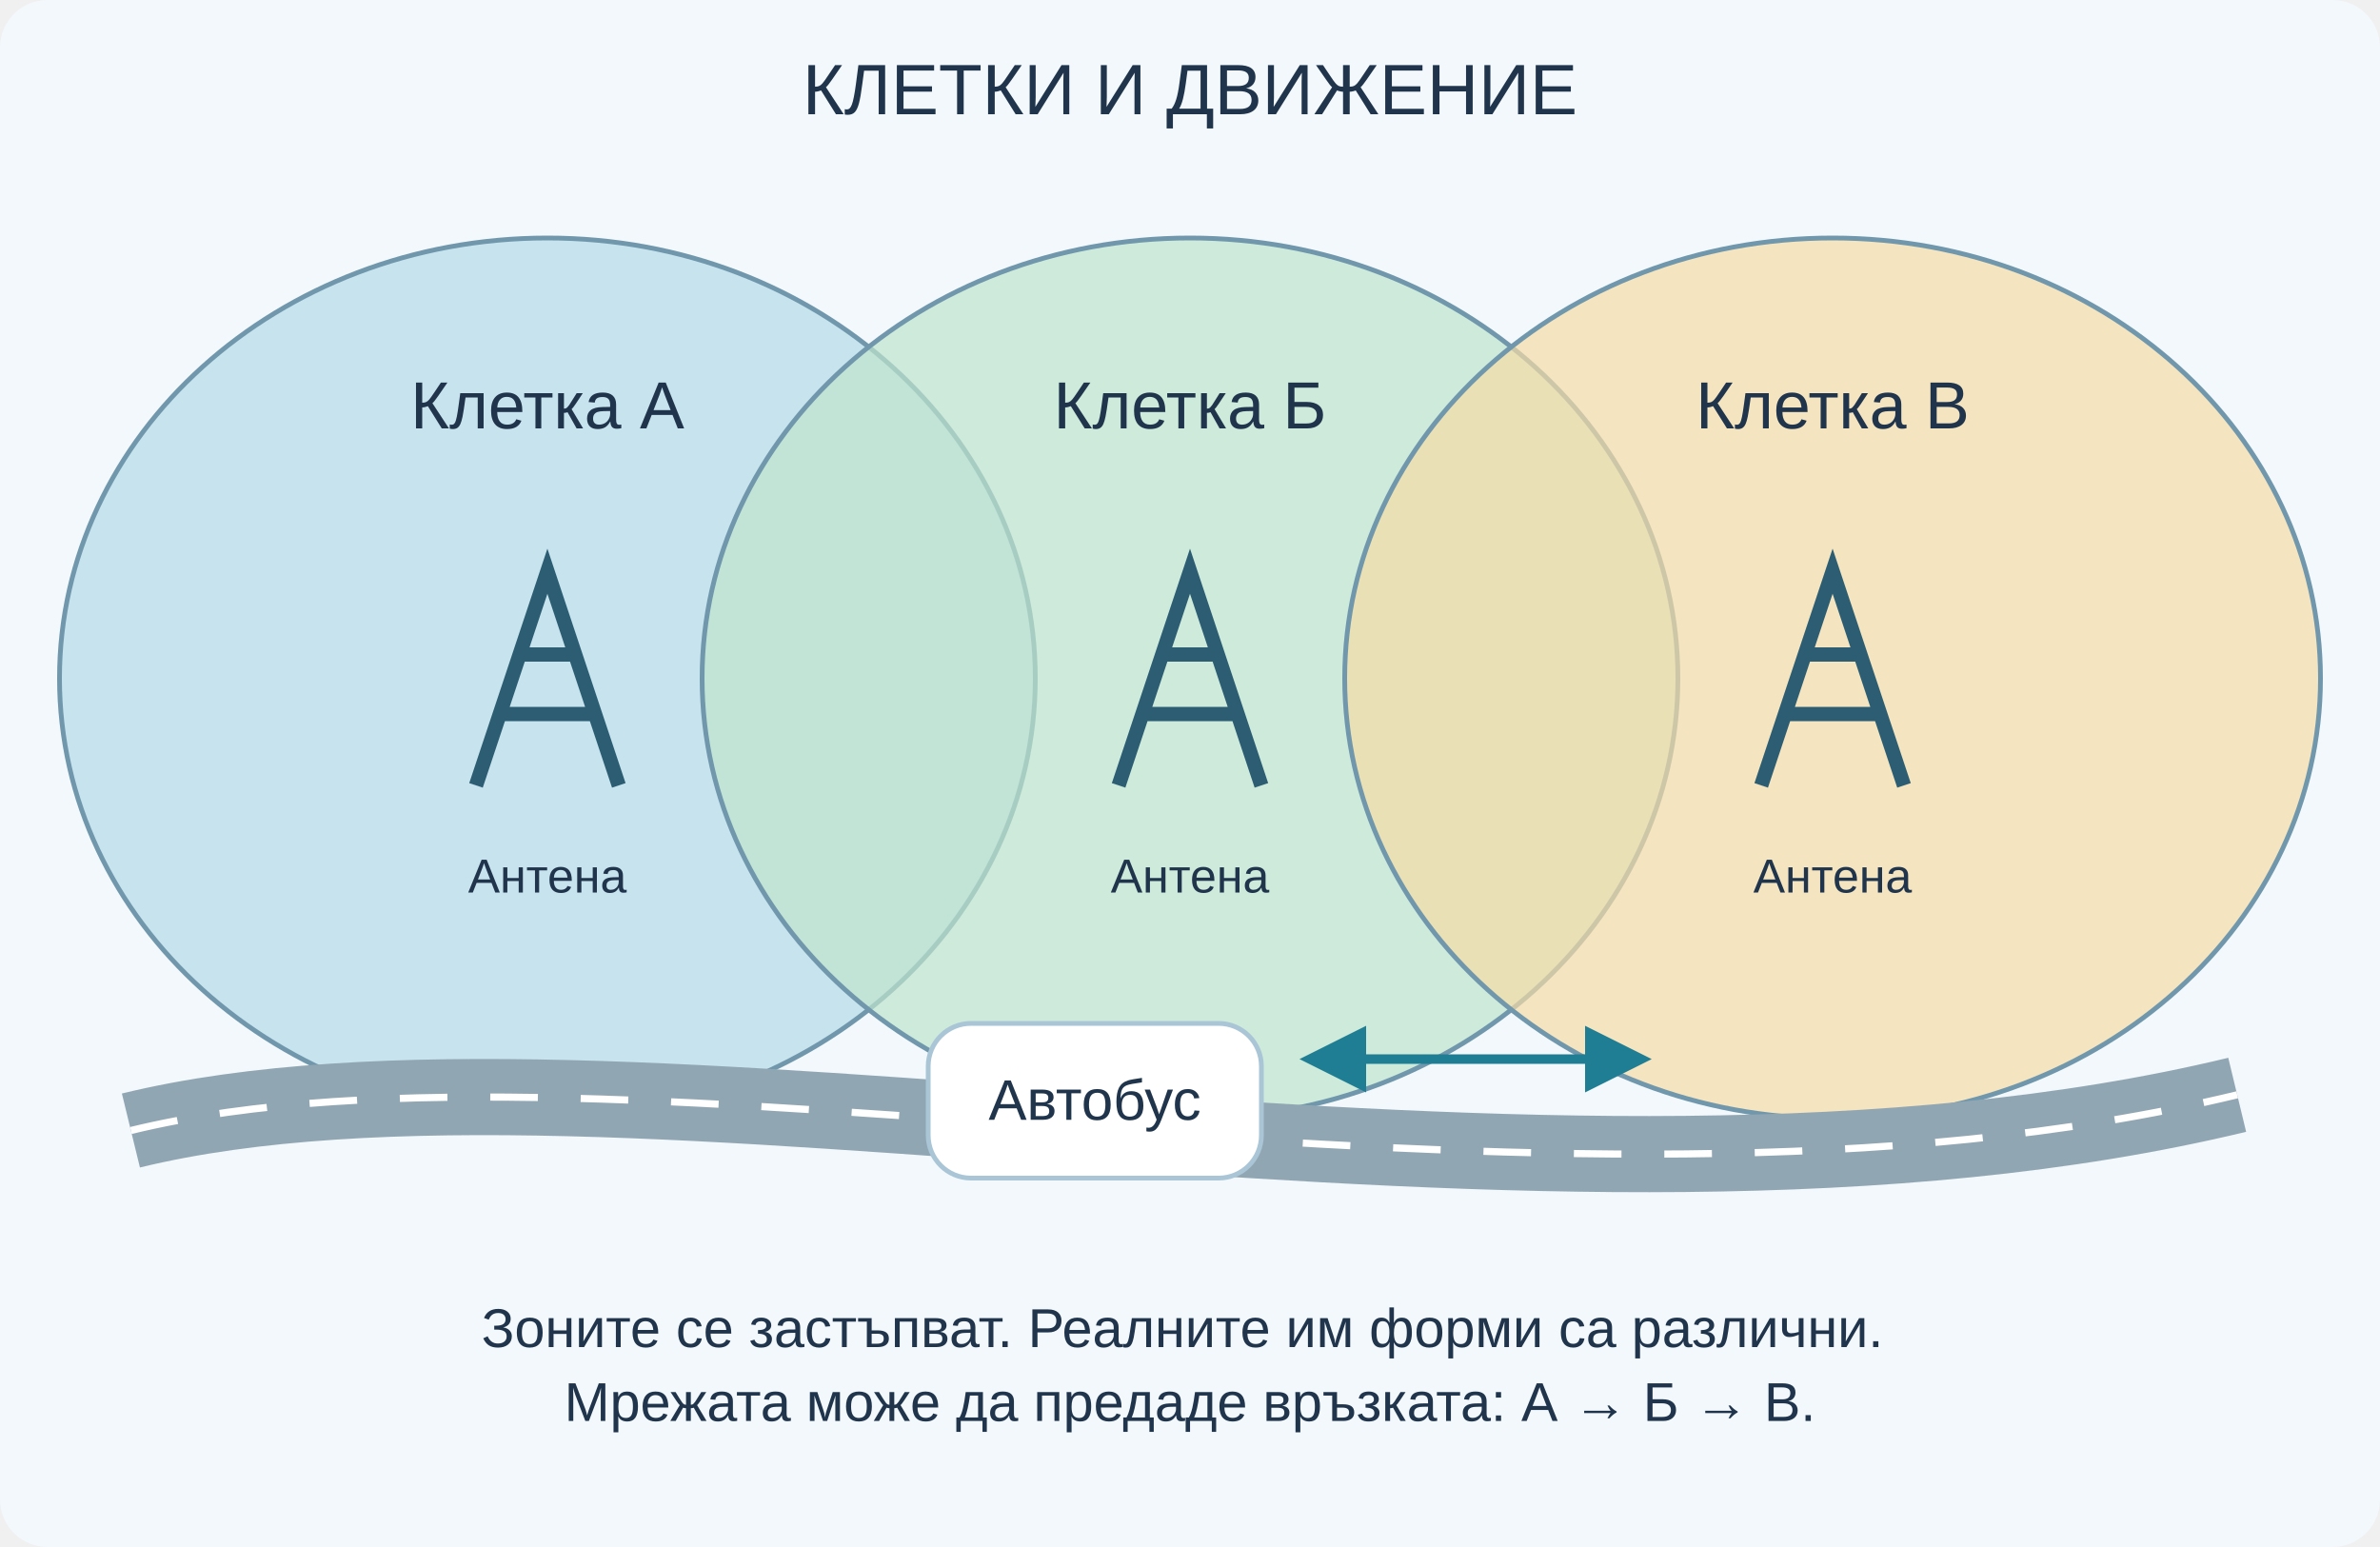
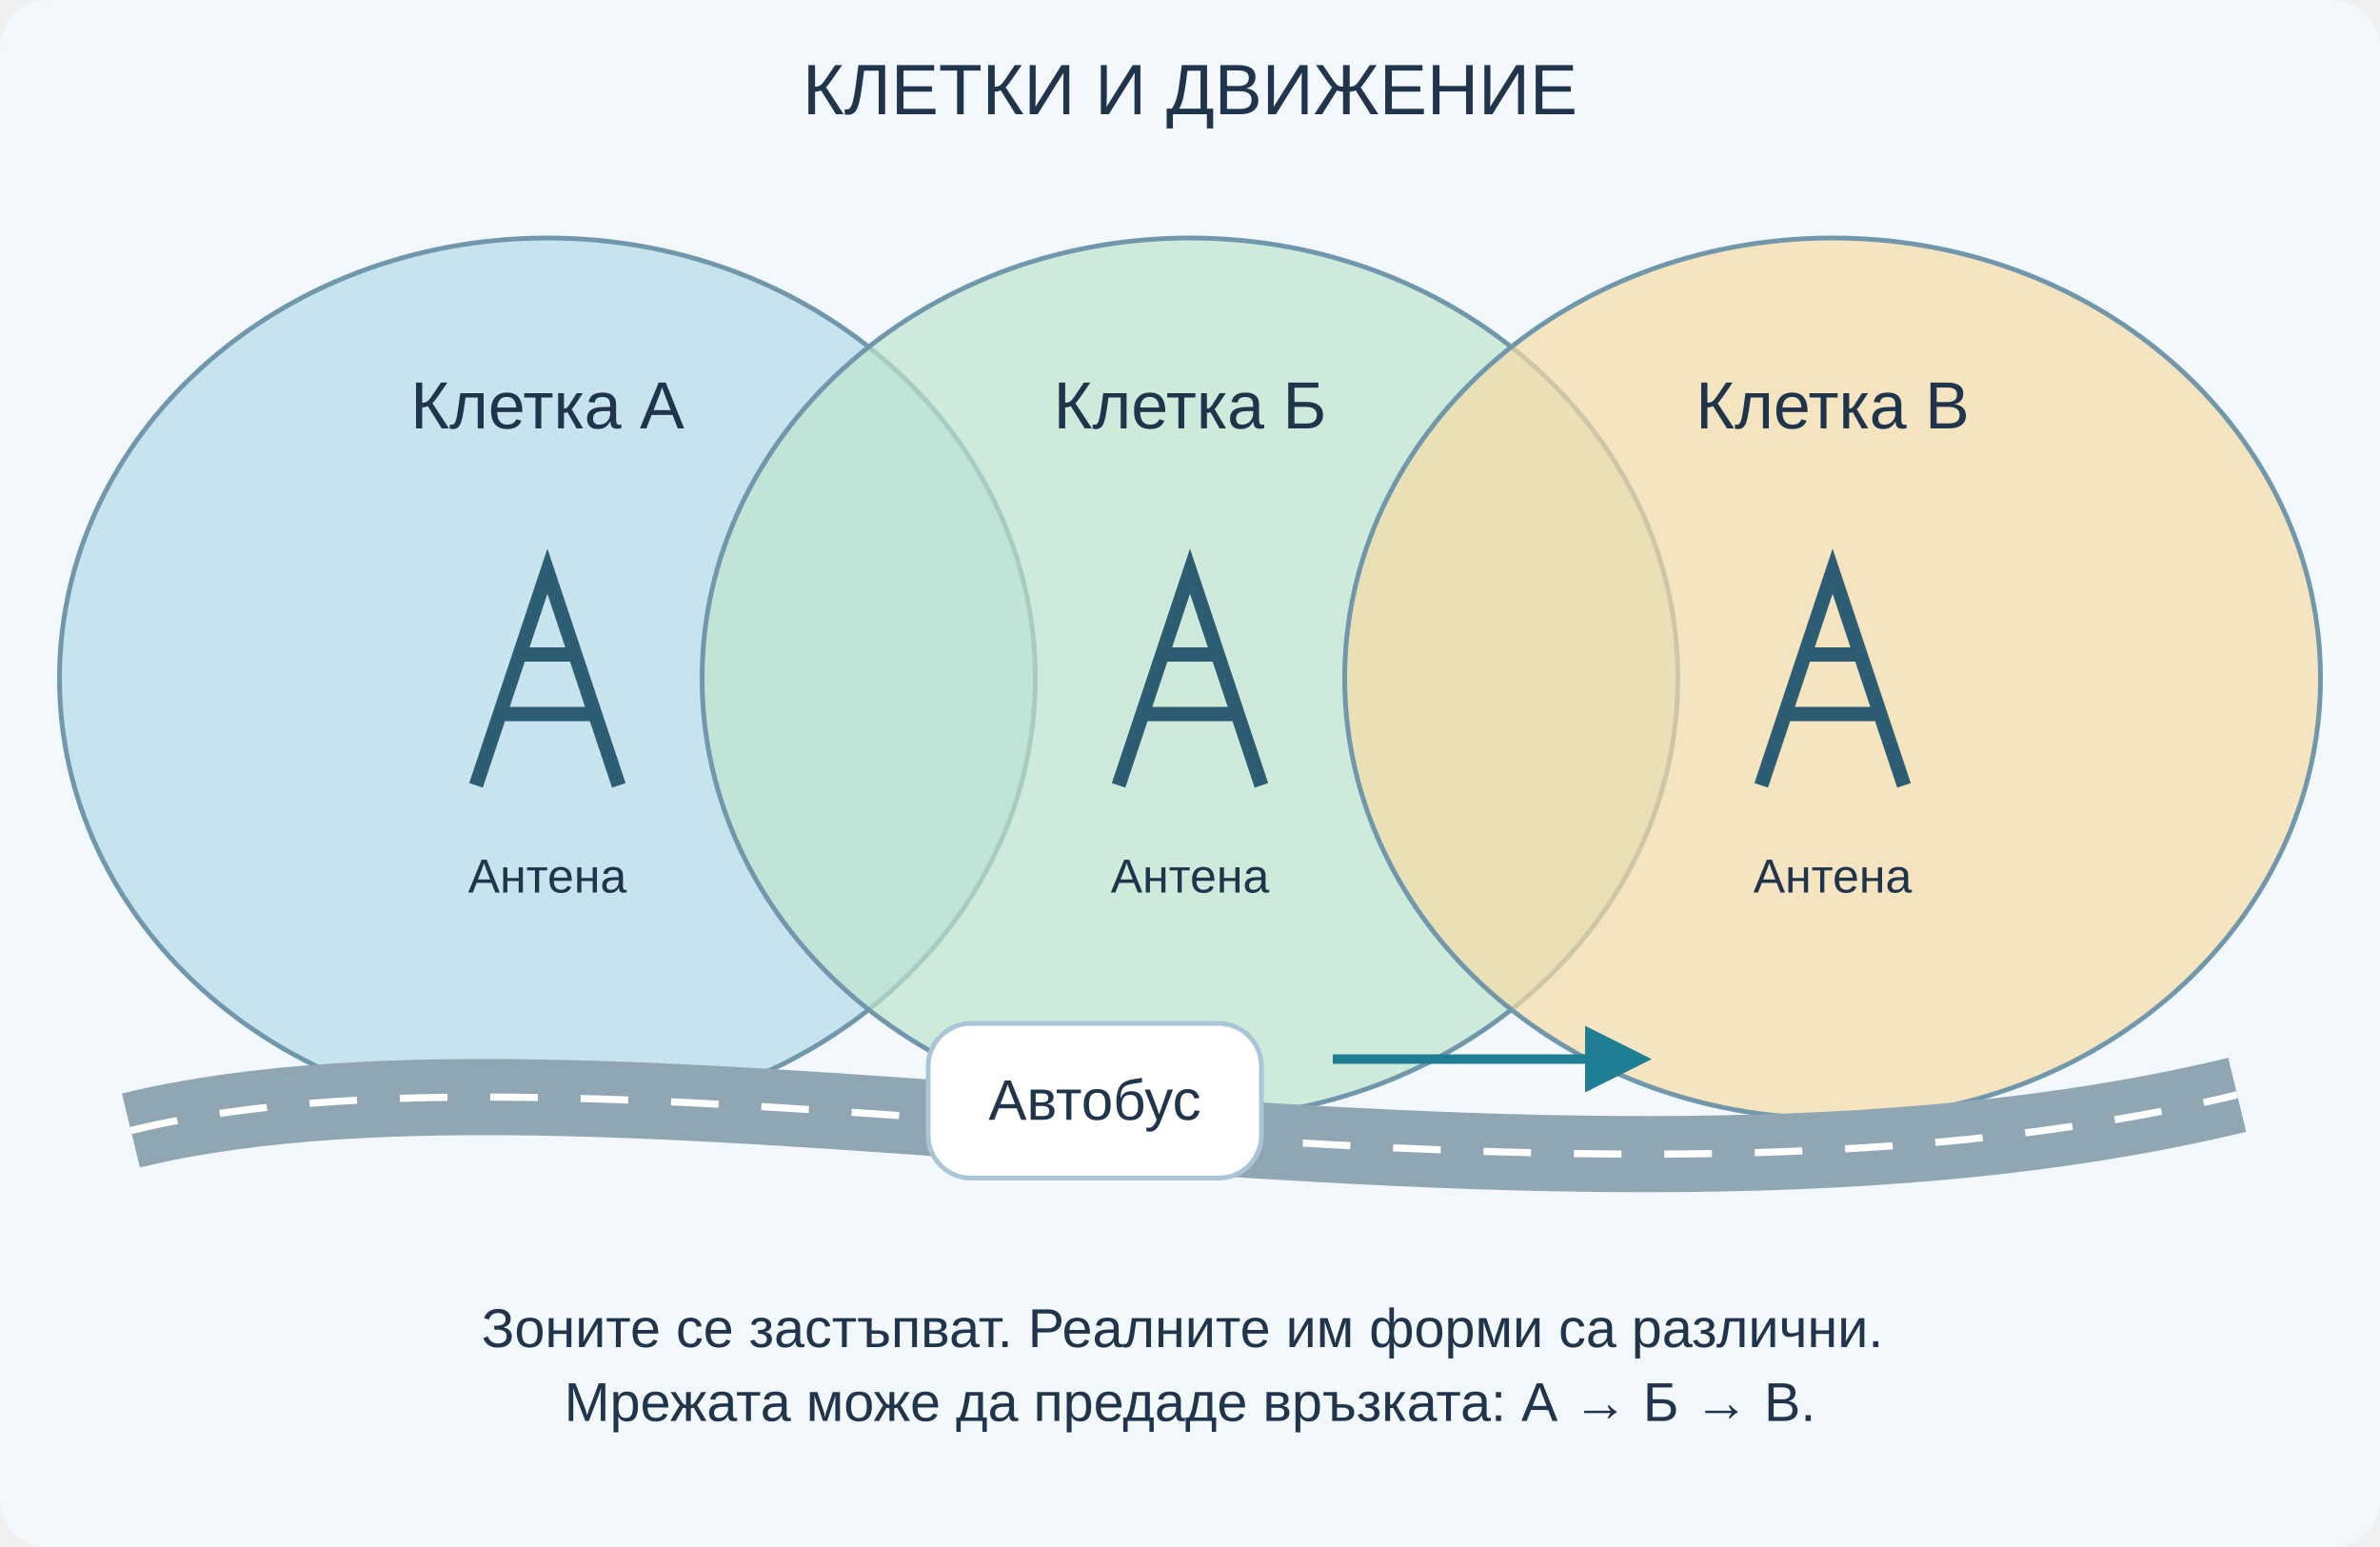
<svg xmlns="http://www.w3.org/2000/svg" width="1000" height="650" viewBox="0 0 1000 650">
  <rect width="1000" height="650" rx="20" fill="#f3f8fc" />
  <defs>
    <marker id="arrow" viewBox="0 0 10 10" refX="5" refY="5" markerWidth="7" markerHeight="7" orient="auto-start-reverse">
      <path d="M0 0L10 5L0 10Z" fill="#207e94" />
    </marker>
  </defs>
  <text x="500" y="48" text-anchor="middle" font-family="Arial,Segoe UI,sans-serif" font-size="30" fill="#20354c">
    <tspan x="500" dy="0">КЛЕТКИ И ДВИЖЕНИЕ</tspan>
  </text>
  <ellipse cx="230" cy="285" rx="205" ry="185" fill="#b5dbe8" fill-opacity="0.7" stroke="#7097ab" stroke-width="2" />
  <text x="230" y="180" text-anchor="middle" font-family="Arial,Segoe UI,sans-serif" font-size="28" fill="#20354c">
    <tspan x="230" dy="0">Клетка А</tspan>
  </text>
  <path d="M200 330L230 240L260 330M210 300H250M218 275H242" fill="none" stroke="#2c5d72" stroke-width="6" />
  <text x="230" y="375" text-anchor="middle" font-family="Arial,Segoe UI,sans-serif" font-size="20" fill="#20354c">
    <tspan x="230" dy="0">Антена</tspan>
  </text>
  <ellipse cx="500" cy="285" rx="205" ry="185" fill="#bfe5ce" fill-opacity="0.7" stroke="#7097ab" stroke-width="2" />
  <text x="500" y="180" text-anchor="middle" font-family="Arial,Segoe UI,sans-serif" font-size="28" fill="#20354c">
    <tspan x="500" dy="0">Клетка Б</tspan>
  </text>
  <path d="M470 330L500 240L530 330M480 300H520M488 275H512" fill="none" stroke="#2c5d72" stroke-width="6" />
  <text x="500" y="375" text-anchor="middle" font-family="Arial,Segoe UI,sans-serif" font-size="20" fill="#20354c">
    <tspan x="500" dy="0">Антена</tspan>
  </text>
  <ellipse cx="770" cy="285" rx="205" ry="185" fill="#f5dca7" fill-opacity="0.7" stroke="#7097ab" stroke-width="2" />
  <text x="770" y="180" text-anchor="middle" font-family="Arial,Segoe UI,sans-serif" font-size="28" fill="#20354c">
    <tspan x="770" dy="0">Клетка В</tspan>
  </text>
  <path d="M740 330L770 240L800 330M750 300H790M758 275H782" fill="none" stroke="#2c5d72" stroke-width="6" />
  <text x="770" y="375" text-anchor="middle" font-family="Arial,Segoe UI,sans-serif" font-size="20" fill="#20354c">
    <tspan x="770" dy="0">Антена</tspan>
  </text>
  <path d="M55 475C260 425 650 530 940 460" fill="none" stroke="#91a6b3" stroke-width="32" />
  <path d="M55 475C260 425 650 530 940 460" fill="none" stroke="#fff" stroke-width="3" stroke-dasharray="20 18" />
  <rect x="390" y="430" width="140" height="65" rx="18" fill="#ffffff" stroke="#a9c5d6" stroke-width="2" />
  <text x="460.0" y="470.5" text-anchor="middle" font-family="Arial,Segoe UI,sans-serif" font-size="24" fill="#20354c">
    <tspan x="460.0" dy="0">Автобус</tspan>
  </text>
-   <path d="M560 445L680 445" fill="none" stroke="#207e94" stroke-width="4" marker-start="url(#arrow)" marker-end="url(#arrow)" />
+   <path d="M560 445L680 445" stroke="#207e94" stroke-width="4" marker-end="url(#arrow)" />
  <text x="500" y="566" text-anchor="middle" font-family="Arial,Segoe UI,sans-serif" font-size="23" fill="#20354c">
    <tspan x="500" dy="0">Зоните се застъпват. Реалните им форми са различни.</tspan>
    <tspan x="500" dy="31.05">Мрежата може да предаде връзката: А → Б → В.</tspan>
  </text>
</svg>
